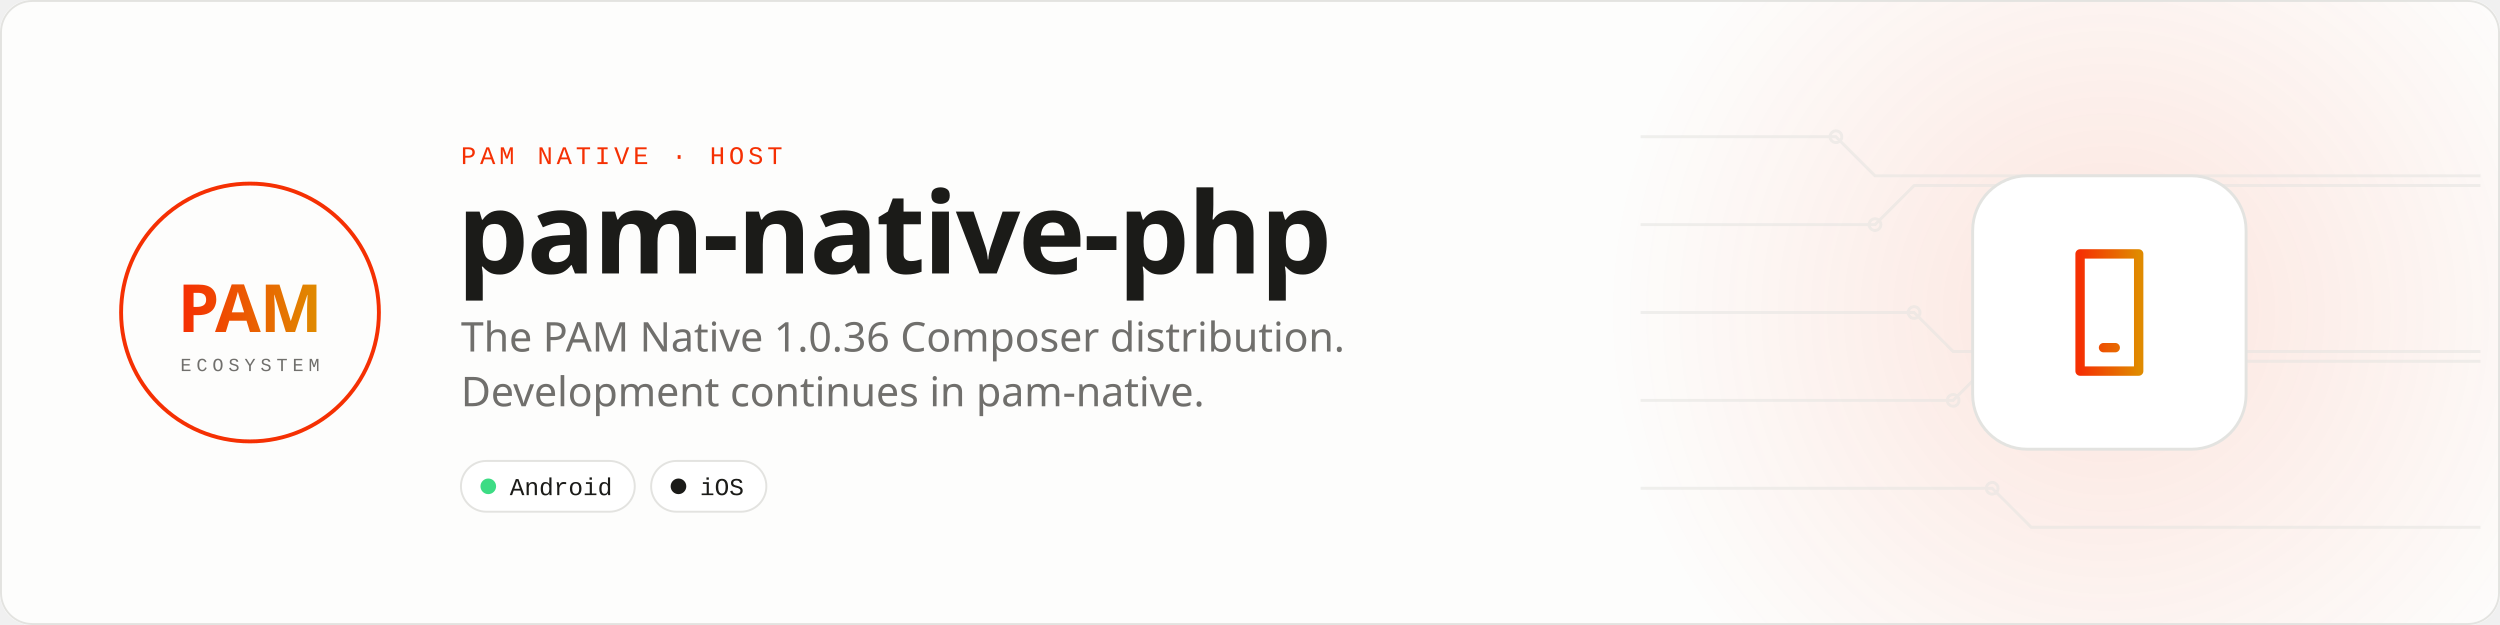
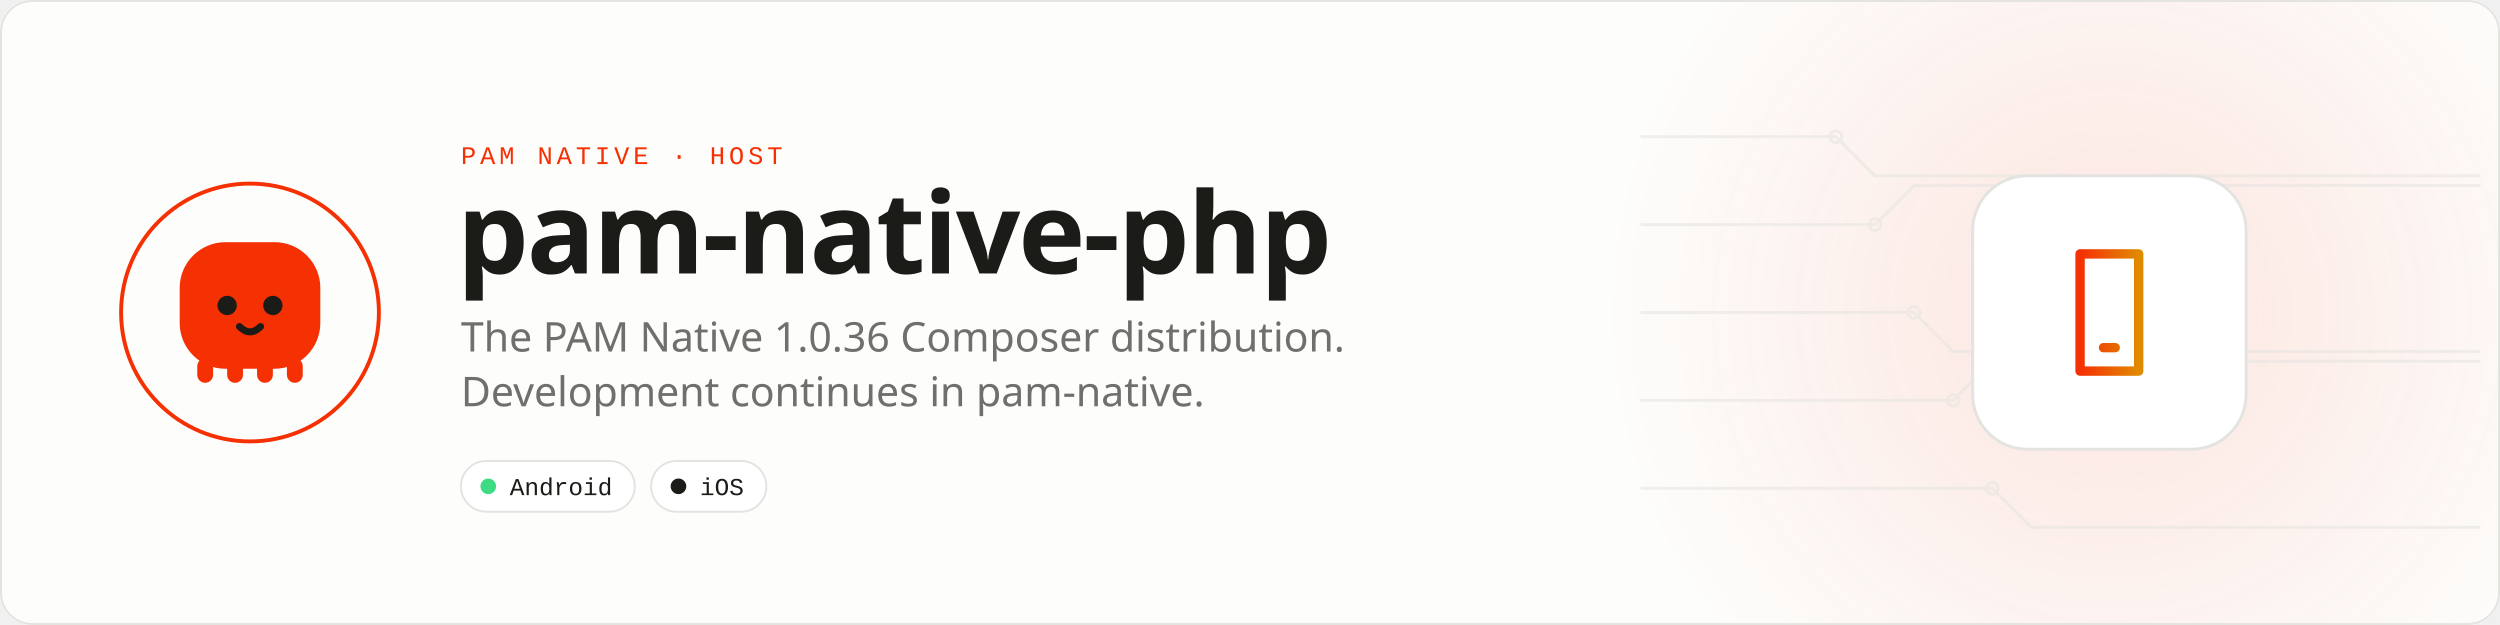
<svg xmlns="http://www.w3.org/2000/svg" viewBox="0 0 1280 320" width="1280" height="320" role="img" aria-label="pam-native-php: The PAM Native 1.0.36 Composer distribution. Development continues in pam-native.">
  <defs>
    <linearGradient id="pg" x1="0" y1="0" x2="1" y2="0">
      <stop offset="0" stop-color="#f53003" />
      <stop offset="1" stop-color="#e08a00" />
    </linearGradient>
    <radialGradient id="gl">
      <stop offset="0" stop-color="#f53003" stop-opacity=".12" />
      <stop offset="1" stop-color="#f53003" stop-opacity="0" />
    </radialGradient>
    <clipPath id="cl">
      <rect width="1280" height="320" rx="16" />
    </clipPath>
  </defs>
  <g clip-path="url(#cl)">
    <rect width="1280" height="320" fill="#fdfdfc" />
    <circle cx="1080" cy="160" r="260" fill="url(#gl)" />
    <g fill="none" stroke="#e3e3e0" stroke-width="1.5" opacity=".55">
      <path d="M840 70H940l20 20H1270" />
      <circle cx="940" cy="70" r="3" />
      <path d="M840 115H960l20 -20H1270" />
      <circle cx="960" cy="115" r="3" />
      <path d="M840 160H980l20 20H1270" />
      <circle cx="980" cy="160" r="3" />
      <path d="M840 205H1000l20 -20H1270" />
      <circle cx="1000" cy="205" r="3" />
      <path d="M840 250H1020l20 20H1270" />
      <circle cx="1020" cy="250" r="3" />
    </g>
  </g>
  <rect x=".5" y=".5" width="1279" height="319" rx="16" fill="none" stroke="#e3e3e0" />
  <circle cx="128" cy="160" r="66" fill="#fdfdfc" stroke="#f53003" stroke-width="2" />
  <circle cx="128" cy="160" r="66" fill="none" stroke="#f53003">
    <animate attributeName="r" values="66;92" dur="3s" repeatCount="indefinite" />
    <animate attributeName="stroke-opacity" values=".5;0" dur="3s" repeatCount="indefinite" />
  </circle>
-   <text x="128" y="170" text-anchor="middle" font-family="-apple-system, BlinkMacSystemFont, 'Segoe UI', 'Noto Sans', Helvetica, Arial, sans-serif" font-weight="700" font-size="34" letter-spacing="-.5" fill="url(#pg)">PAM</text>
-   <text x="128" y="190" text-anchor="middle" font-family="ui-monospace, SFMono-Regular, 'SF Mono', Menlo, Consolas, 'Liberation Mono', monospace" font-size="9.5" letter-spacing="2.5" fill="#706f6c">ECOSYSTEM</text>
+   <g transform="translate(74 104.2) scale(.9)">
+     <rect x="30" y="88" width="9" height="14" rx="4.5" fill="#f53003" />
+     <rect x="47" y="88" width="9" height="14" rx="4.5" fill="#f53003" />
+     <rect x="64" y="88" width="9" height="14" rx="4.5" fill="#f53003" />
+     <rect x="81" y="88" width="9" height="14" rx="4.5" fill="#f53003" />
+     <rect x="20" y="22" width="80" height="72" rx="26" fill="#f53003" />
+     <circle cx="47" cy="58" r="5.5" fill="#1b1b18" />
+     <circle cx="73" cy="58" r="5.5" fill="#1b1b18" />
+     <path d="M54 70q6 6 12 0" stroke="#1b1b18" stroke-width="4" stroke-linecap="round" fill="none" />
+   </g>
  <text x="236" y="84" font-family="ui-monospace, SFMono-Regular, 'SF Mono', Menlo, Consolas, 'Liberation Mono', monospace" font-size="13" letter-spacing="2" fill="#f53003">PAM NATIVE · HOST</text>
  <text x="234" y="140" font-family="-apple-system, BlinkMacSystemFont, 'Segoe UI', 'Noto Sans', Helvetica, Arial, sans-serif" font-weight="700" font-size="58" letter-spacing="-1" fill="#1b1b18">pam-native-php</text>
  <text x="236" y="180" font-family="-apple-system, BlinkMacSystemFont, 'Segoe UI', 'Noto Sans', Helvetica, Arial, sans-serif" font-size="21" fill="#706f6c">The PAM Native 1.0.36 Composer distribution.</text>
  <text x="236" y="208" font-family="-apple-system, BlinkMacSystemFont, 'Segoe UI', 'Noto Sans', Helvetica, Arial, sans-serif" font-size="21" fill="#706f6c">Development continues in pam-native.</text>
  <rect x="236" y="236" width="89" height="26" rx="13" fill="#ffffff" stroke="#e3e3e0" />
  <circle cx="250" cy="249" r="4" fill="#3ddc84" />
  <text x="261" y="253.5" font-family="ui-monospace, SFMono-Regular, 'SF Mono', Menlo, Consolas, 'Liberation Mono', monospace" font-size="12.5" fill="#1b1b18">Android</text>
  <rect x="333.375" y="236" width="59" height="26" rx="13" fill="#ffffff" stroke="#e3e3e0" />
  <circle cx="347.375" cy="249" r="4" fill="#1b1b18" />
  <text x="358.375" y="253.5" font-family="ui-monospace, SFMono-Regular, 'SF Mono', Menlo, Consolas, 'Liberation Mono', monospace" font-size="12.5" fill="#1b1b18">iOS</text>
  <rect x="1010" y="90" width="140" height="140" rx="28" fill="#ffffff" stroke="#e3e3e0" stroke-width="1.5" />
  <g transform="translate(1044 124) scale(3)" fill="none" stroke="url(#pg)" stroke-width="1.6" stroke-linecap="round" stroke-linejoin="round">
    <path d="M7 2h10v20H7zM11 18h2" />
  </g>
</svg>
